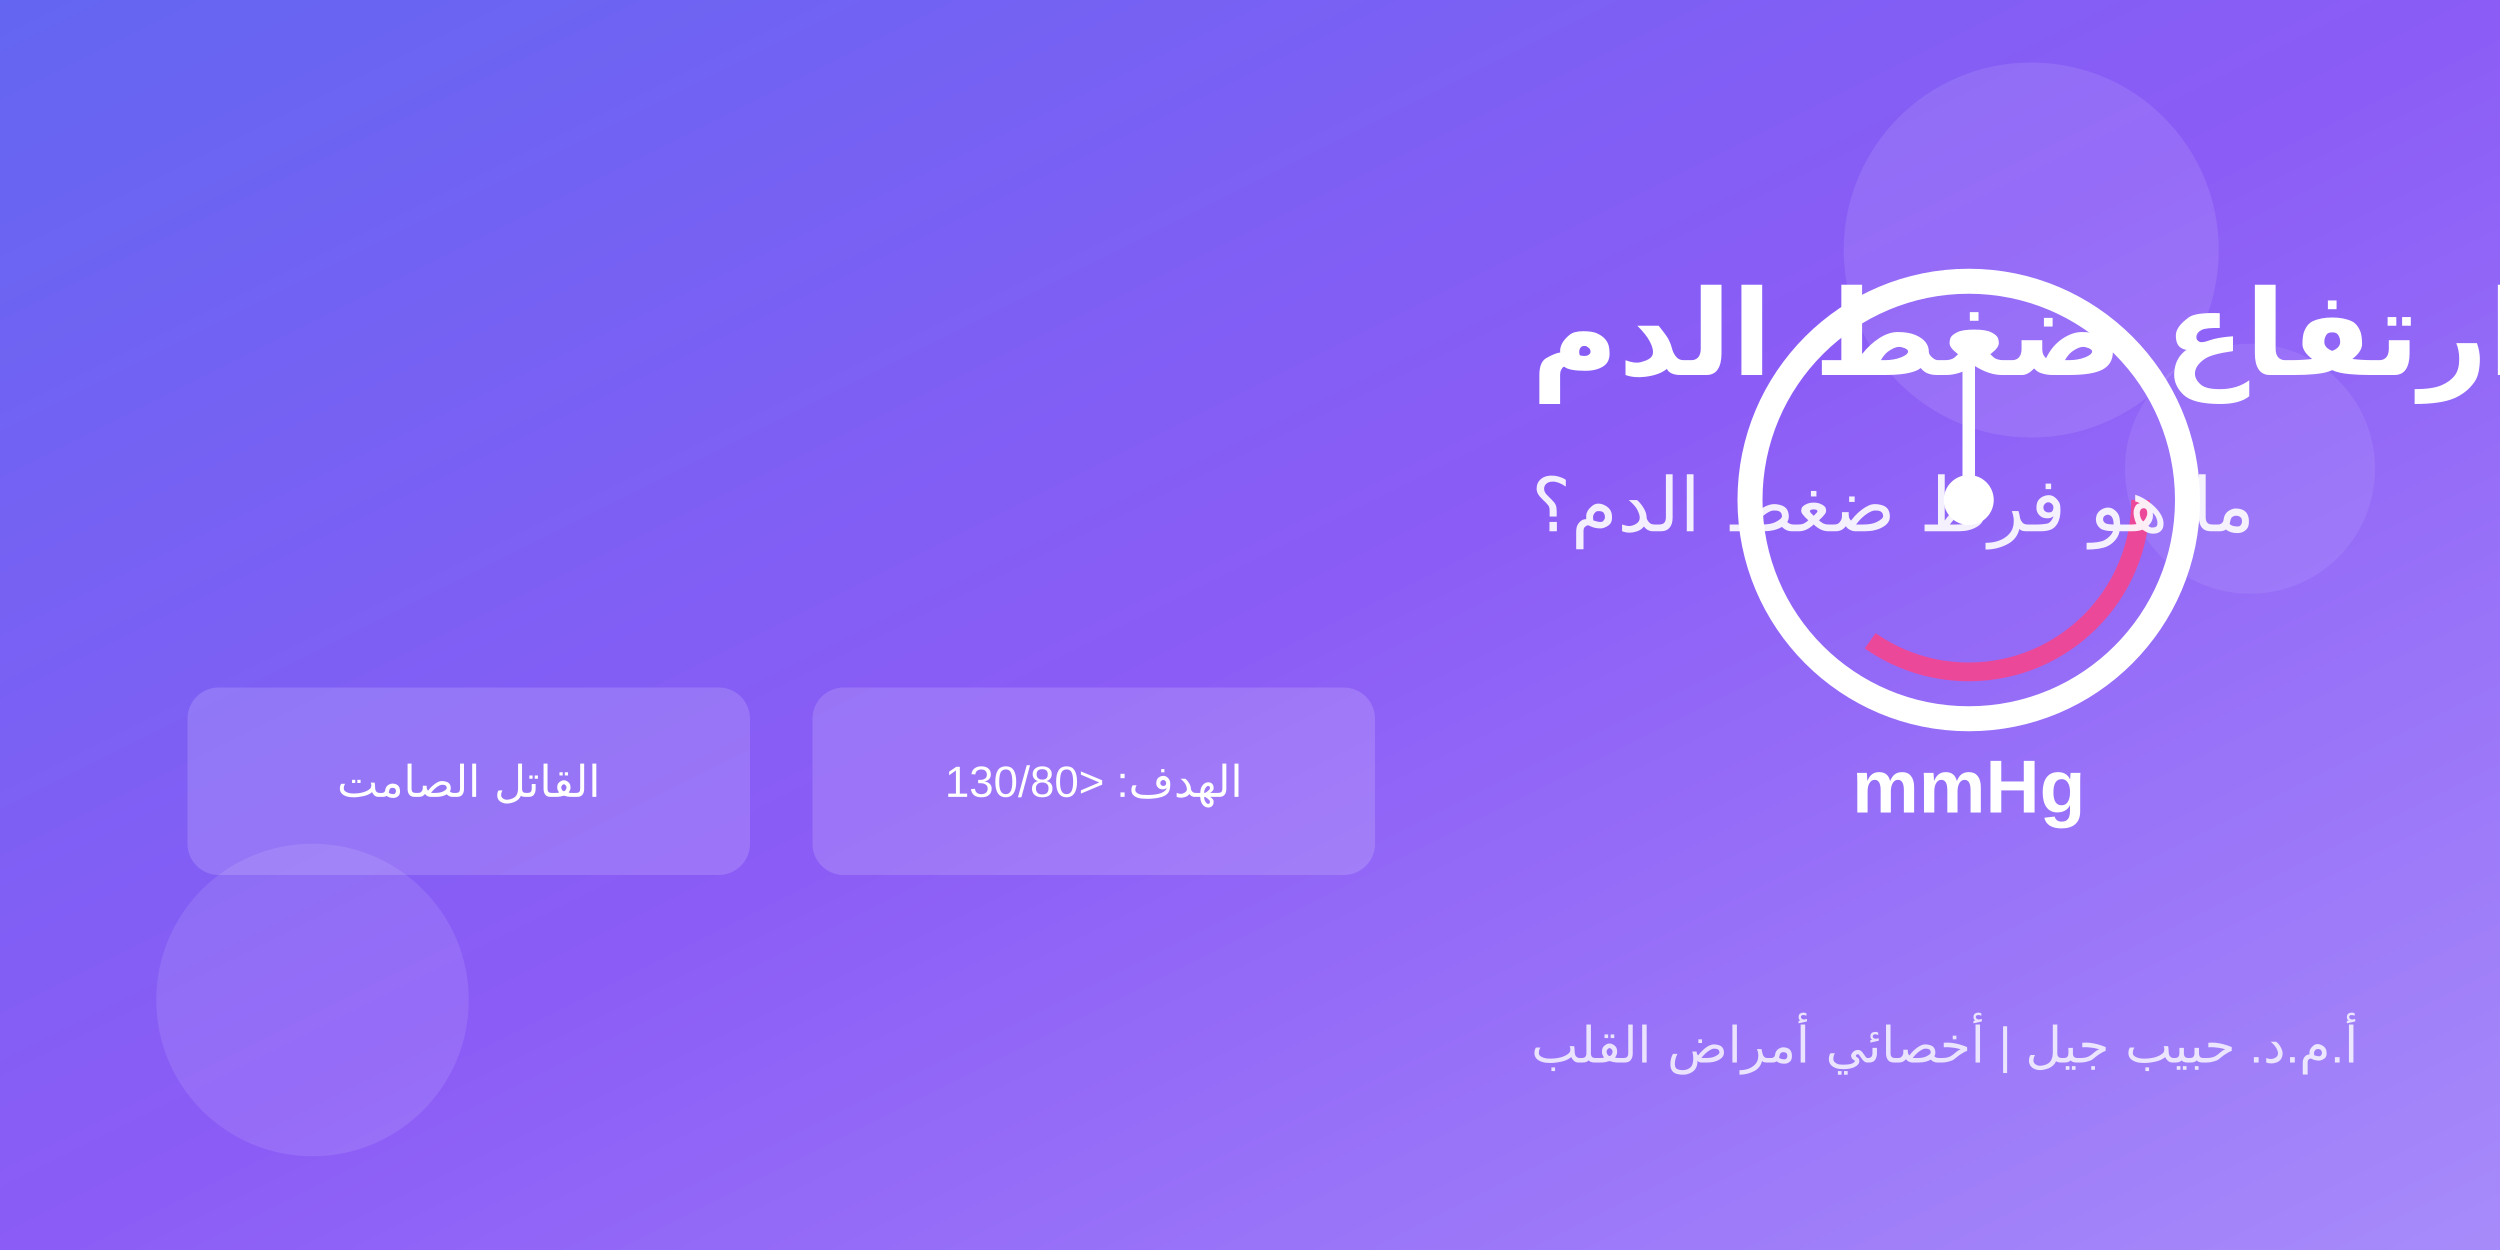
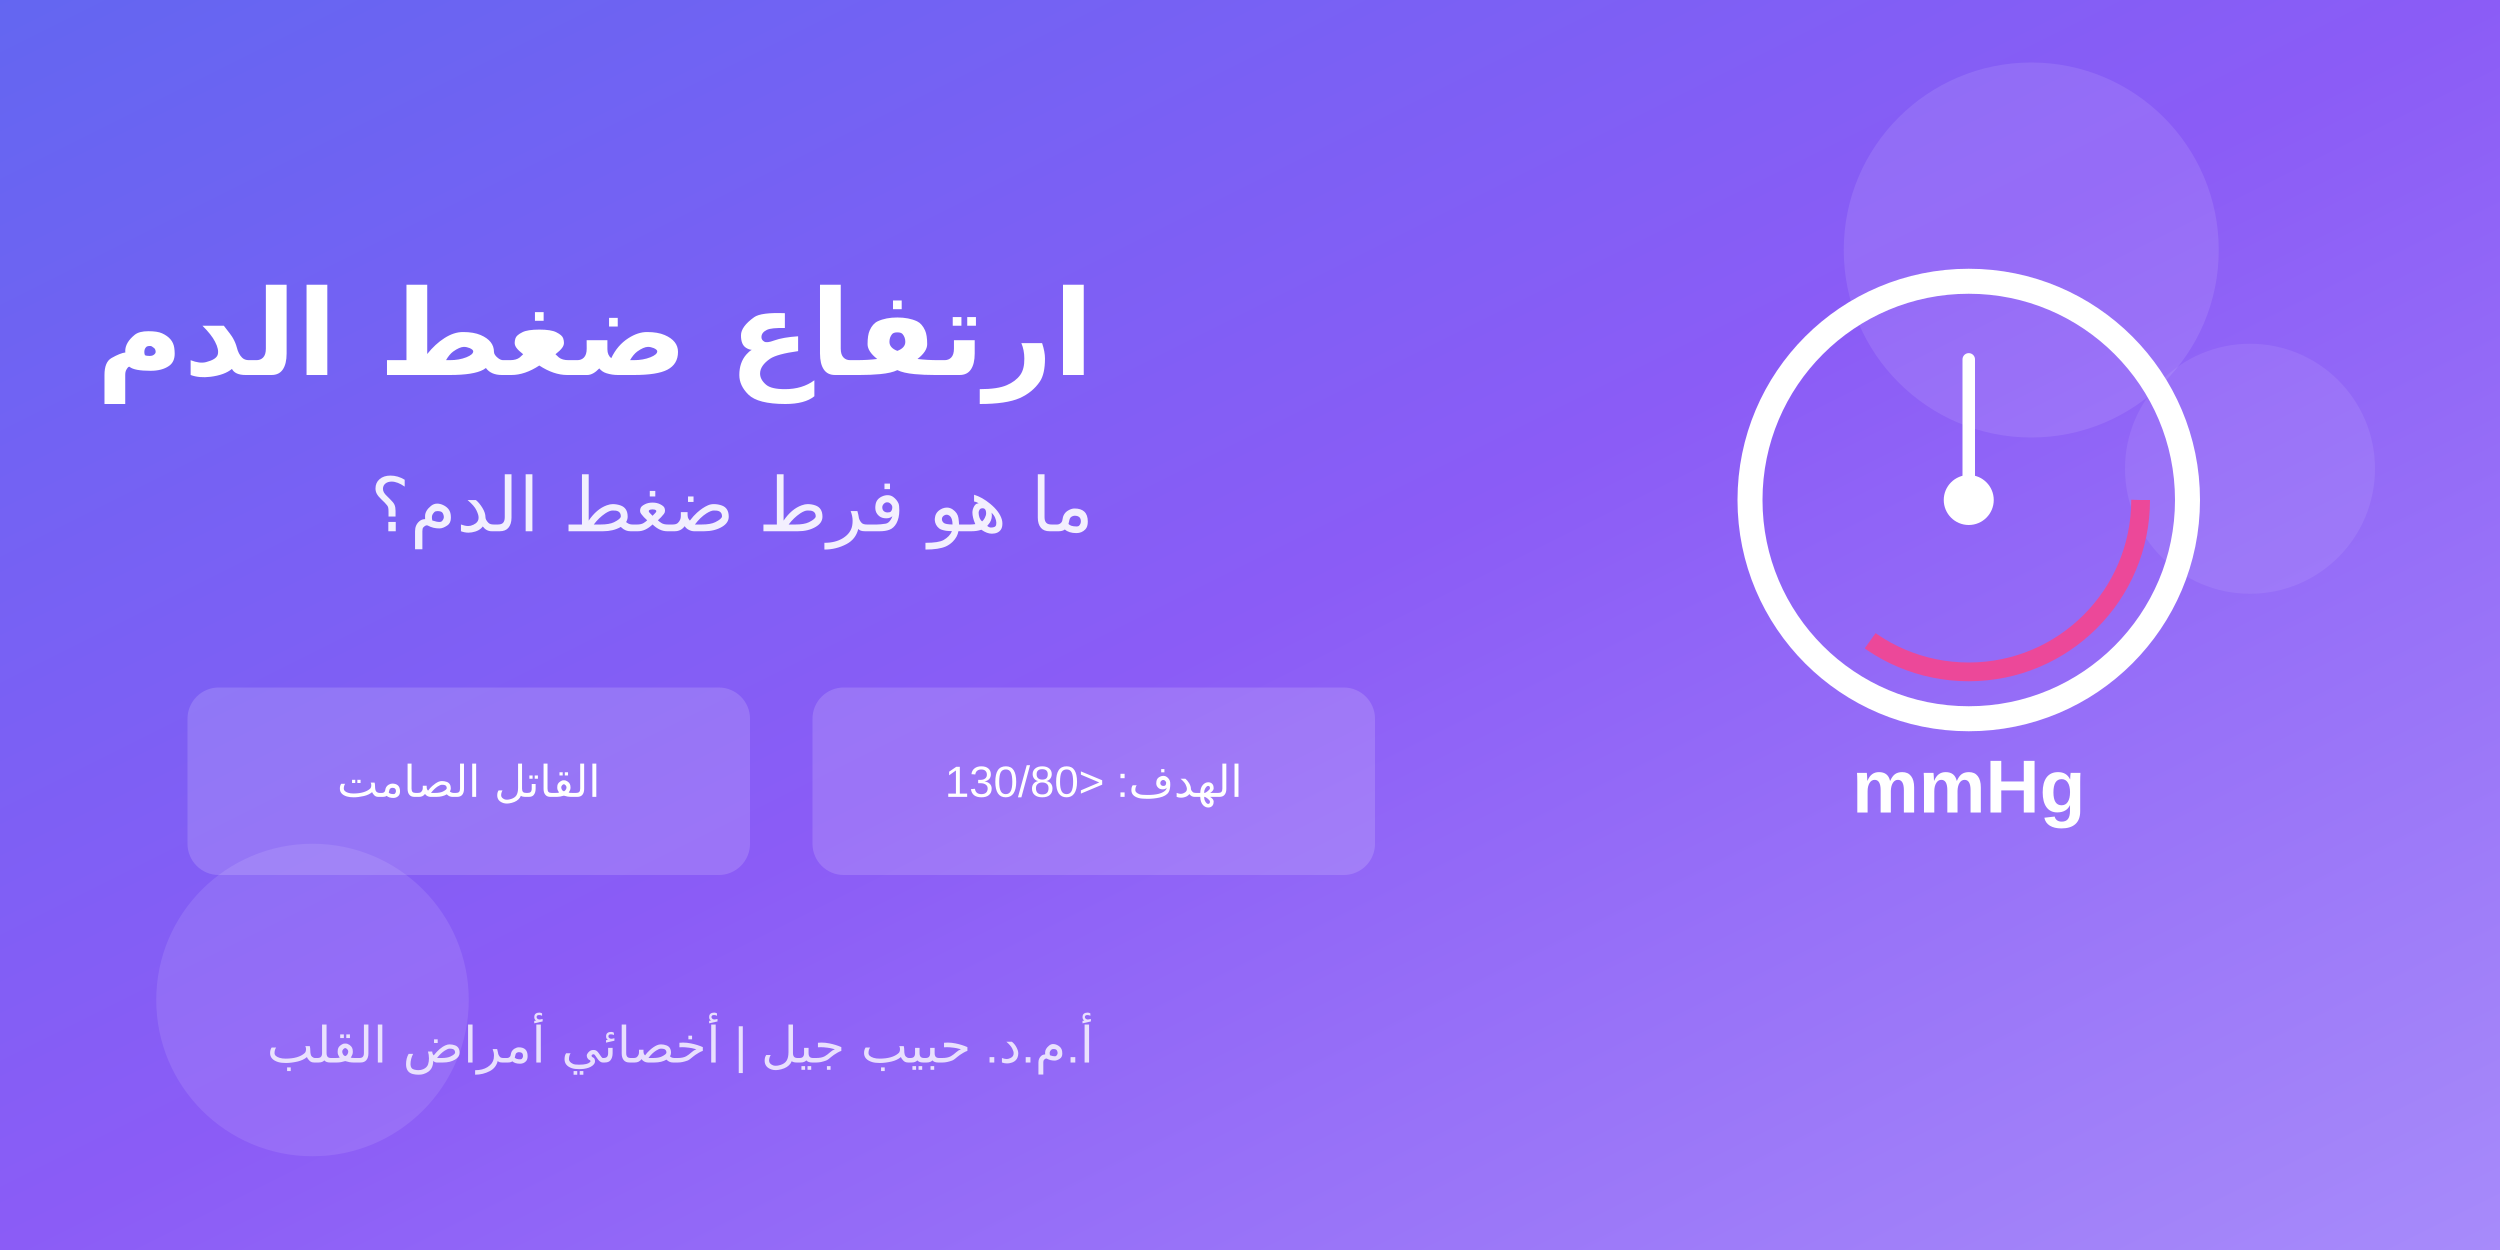
<svg xmlns="http://www.w3.org/2000/svg" viewBox="0 0 800 400">
  <defs>
    <linearGradient id="bgGrad" x1="0%" y1="0%" x2="100%" y2="100%">
      <stop offset="0%" style="stop-color:#6366F1;stop-opacity:1" />
      <stop offset="50%" style="stop-color:#8B5CF6;stop-opacity:1" />
      <stop offset="100%" style="stop-color:#A78BFA;stop-opacity:1" />
    </linearGradient>
  </defs>
  <rect width="800" height="400" fill="url(#bgGrad)" />
  <circle cx="650" cy="80" r="60" fill="rgba(255,255,255,0.1)" />
  <circle cx="720" cy="150" r="40" fill="rgba(255,255,255,0.08)" />
  <circle cx="100" cy="320" r="50" fill="rgba(255,255,255,0.1)" />
  <g transform="translate(550, 80)">
    <circle cx="80" cy="80" r="70" fill="none" stroke="#FFFFFF" stroke-width="8" />
    <circle cx="80" cy="80" r="55" fill="none" stroke="#EC4899" stroke-width="6" stroke-dasharray="120 230" />
    <line x1="80" y1="80" x2="80" y2="35" stroke="#FFFFFF" stroke-width="4" stroke-linecap="round" />
    <circle cx="80" cy="80" r="8" fill="#FFFFFF" />
    <text x="80" y="180" font-family="Arial, sans-serif" font-size="24" font-weight="bold" fill="#FFFFFF" text-anchor="middle">
      mmHg
    </text>
  </g>
-   <text x="490" y="120" font-family="Arial, sans-serif" font-size="38" font-weight="bold" fill="white" text-anchor="end" direction="rtl">
+   <text x="350" y="120" font-family="Arial, sans-serif" font-size="38" font-weight="bold" fill="white" text-anchor="start" direction="rtl">
    ارتفاع ضغط الدم
  </text>
-   <text x="490" y="170" font-family="Arial, sans-serif" font-size="24" fill="rgba(255,255,255,0.9)" text-anchor="end" direction="rtl">
+   <text x="350" y="170" font-family="Arial, sans-serif" font-size="24" fill="rgba(255,255,255,0.9)" text-anchor="start" direction="rtl">
    ما هو فرط ضغط الدم؟
  </text>
  <g transform="translate(60, 220)">
    <rect x="0" y="0" width="180" height="60" rx="10" fill="rgba(255,255,255,0.15)" />
    <text x="90" y="35" font-family="Arial, sans-serif" font-size="14" fill="white" text-anchor="middle" direction="rtl">القاتل الصامت</text>
  </g>
  <g transform="translate(260, 220)">
    <rect x="0" y="0" width="180" height="60" rx="10" fill="rgba(255,255,255,0.15)" />
    <text x="90" y="35" font-family="Arial, sans-serif" font-size="14" fill="white" text-anchor="middle" direction="rtl">الهدف: &lt;130/80</text>
  </g>
-   <text x="490" y="340" font-family="Arial, sans-serif" font-size="16" fill="rgba(255,255,255,0.8)" text-anchor="end" direction="rtl">
+   <text x="350" y="340" font-family="Arial, sans-serif" font-size="16" fill="rgba(255,255,255,0.8)" text-anchor="start" direction="rtl">
    أ.م.د. حبيب جيل | أخصائي أمراض القلب
  </text>
</svg>
